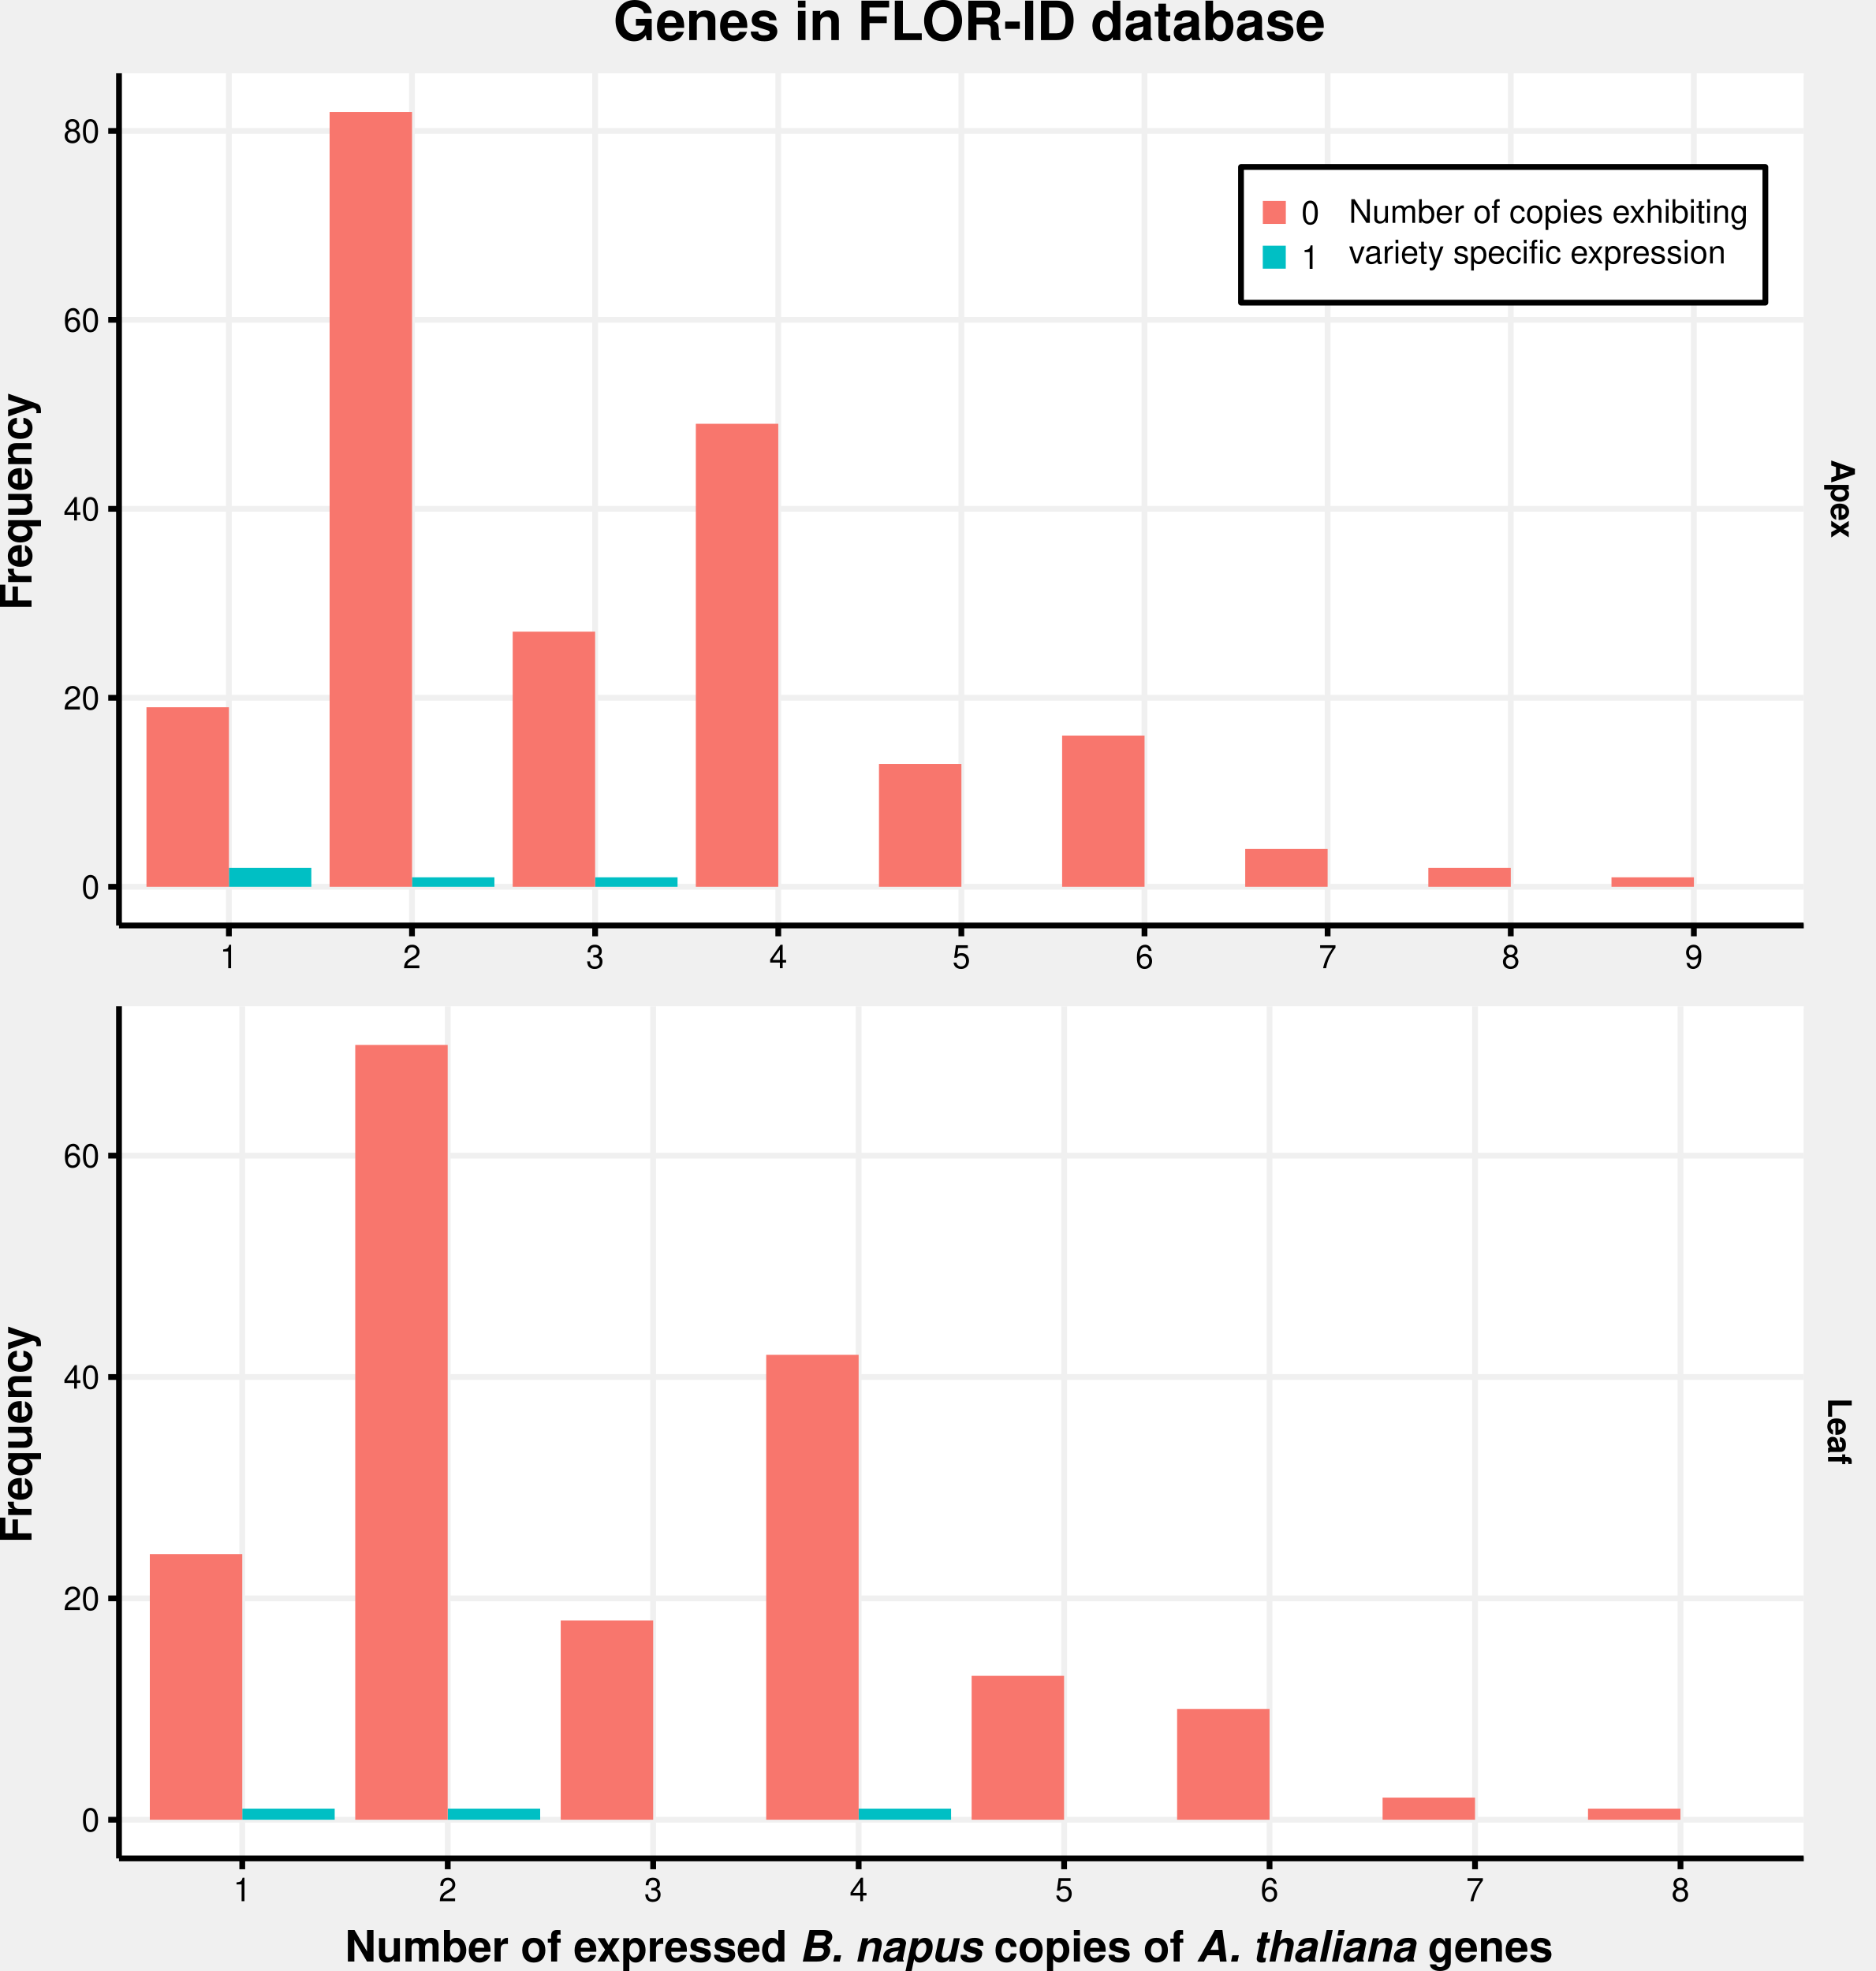
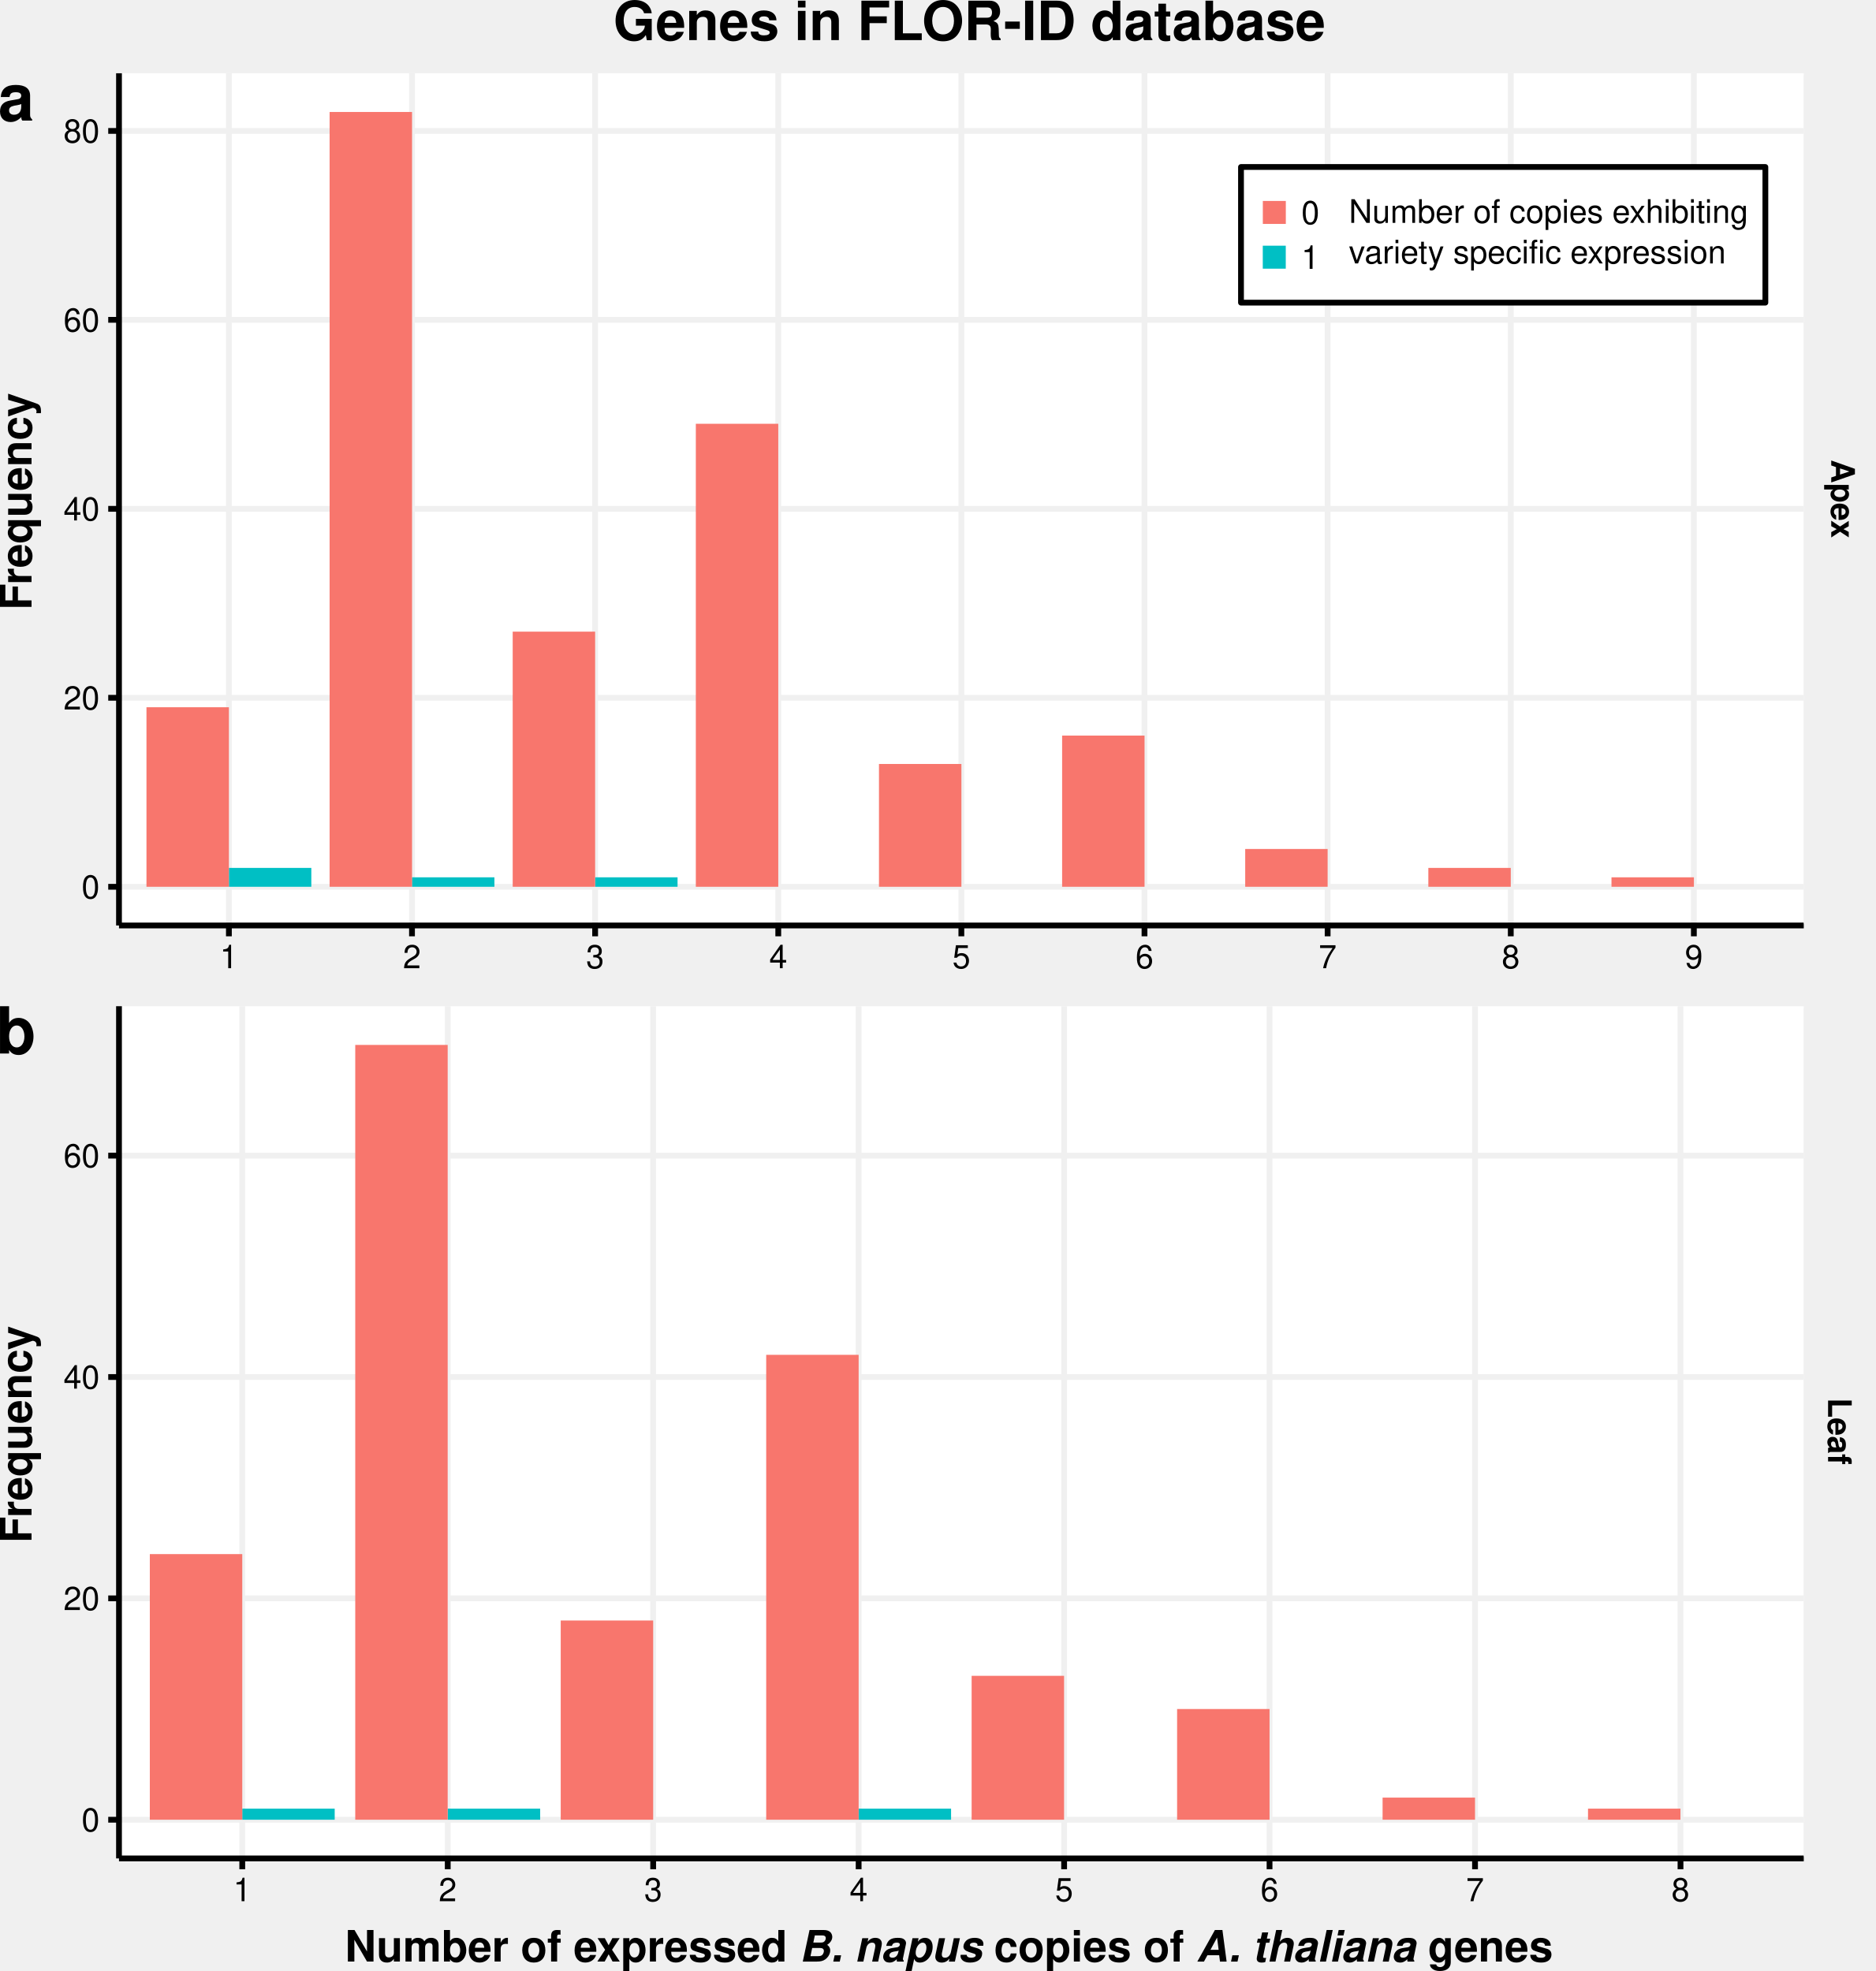
<svg xmlns="http://www.w3.org/2000/svg" width="122.314mm" height="128.582mm" viewBox="0 0 433.398 455.605" id="svg15114" version="1.1">
  <defs id="defs15116" />
  <g id="layer1" transform="translate(-126.1584,-275.9883)">
    <g id="g13017" transform="matrix(1.25,0,0,-1.25,-365.7603,554.4224)">
      <path id="path6288" style="fill:#ffffff;fill-opacity:1;fill-rule:nonzero;stroke:none" d="m 415.535,51.601 311.49,0 0,157.6 -311.49,0 0,-157.6 z" />
      <path id="path6290" style="fill:none;stroke:#f0f0f0;stroke-width:1.07;stroke-linecap:butt;stroke-linejoin:round;stroke-miterlimit:10;stroke-dasharray:none;stroke-opacity:1" d="m 415.535,58.761 311.49,0" />
      <path id="path6292" style="fill:none;stroke:#f0f0f0;stroke-width:1.07;stroke-linecap:butt;stroke-linejoin:round;stroke-miterlimit:10;stroke-dasharray:none;stroke-opacity:1" d="m 415.535,93.711 311.49,0" />
      <path id="path6294" style="fill:none;stroke:#f0f0f0;stroke-width:1.07;stroke-linecap:butt;stroke-linejoin:round;stroke-miterlimit:10;stroke-dasharray:none;stroke-opacity:1" d="m 415.535,128.651 311.49,0" />
      <path id="path6296" style="fill:none;stroke:#f0f0f0;stroke-width:1.07;stroke-linecap:butt;stroke-linejoin:round;stroke-miterlimit:10;stroke-dasharray:none;stroke-opacity:1" d="m 415.535,163.601 311.49,0" />
      <path id="path6298" style="fill:none;stroke:#f0f0f0;stroke-width:1.07;stroke-linecap:butt;stroke-linejoin:round;stroke-miterlimit:10;stroke-dasharray:none;stroke-opacity:1" d="m 415.535,198.541 311.49,0" />
      <path id="path6300" style="fill:none;stroke:#f0f0f0;stroke-width:1.07;stroke-linecap:butt;stroke-linejoin:round;stroke-miterlimit:10;stroke-dasharray:none;stroke-opacity:1" d="m 435.855,51.601 0,157.6" />
      <path id="path6302" style="fill:none;stroke:#f0f0f0;stroke-width:1.07;stroke-linecap:butt;stroke-linejoin:round;stroke-miterlimit:10;stroke-dasharray:none;stroke-opacity:1" d="m 469.705,51.601 0,157.6" />
      <path id="path6304" style="fill:none;stroke:#f0f0f0;stroke-width:1.07;stroke-linecap:butt;stroke-linejoin:round;stroke-miterlimit:10;stroke-dasharray:none;stroke-opacity:1" d="m 503.565,51.601 0,157.6" />
      <path id="path6306" style="fill:none;stroke:#f0f0f0;stroke-width:1.07;stroke-linecap:butt;stroke-linejoin:round;stroke-miterlimit:10;stroke-dasharray:none;stroke-opacity:1" d="m 537.425,51.601 0,157.6" />
      <path id="path6308" style="fill:none;stroke:#f0f0f0;stroke-width:1.07;stroke-linecap:butt;stroke-linejoin:round;stroke-miterlimit:10;stroke-dasharray:none;stroke-opacity:1" d="m 571.275,51.601 0,157.6" />
      <path id="path6310" style="fill:none;stroke:#f0f0f0;stroke-width:1.07;stroke-linecap:butt;stroke-linejoin:round;stroke-miterlimit:10;stroke-dasharray:none;stroke-opacity:1" d="m 605.135,51.601 0,157.6" />
      <path id="path6312" style="fill:none;stroke:#f0f0f0;stroke-width:1.07;stroke-linecap:butt;stroke-linejoin:round;stroke-miterlimit:10;stroke-dasharray:none;stroke-opacity:1" d="m 638.995,51.601 0,157.6" />
      <path id="path6314" style="fill:none;stroke:#f0f0f0;stroke-width:1.07;stroke-linecap:butt;stroke-linejoin:round;stroke-miterlimit:10;stroke-dasharray:none;stroke-opacity:1" d="m 672.855,51.601 0,157.6" />
      <path id="path6316" style="fill:none;stroke:#f0f0f0;stroke-width:1.07;stroke-linecap:butt;stroke-linejoin:round;stroke-miterlimit:10;stroke-dasharray:none;stroke-opacity:1" d="m 706.705,51.601 0,157.6" />
      <path id="path6318" style="fill:#00bfc4;fill-opacity:1;fill-rule:nonzero;stroke:none" d="m 435.855,58.761 15.24,0 0,3.49 -15.24,0 0,-3.49 z" />
      <path id="path6320" style="fill:#f8766d;fill-opacity:1;fill-rule:nonzero;stroke:none" d="m 420.615,58.761 15.24,0 0,33.2 -15.24,0 0,-33.2 z" />
      <path id="path6322" style="fill:#00bfc4;fill-opacity:1;fill-rule:nonzero;stroke:none" d="m 469.705,58.761 15.24,0 0,1.75 -15.24,0 0,-1.75 z" />
      <path id="path6324" style="fill:#f8766d;fill-opacity:1;fill-rule:nonzero;stroke:none" d="m 454.475,58.761 15.24,0 0,143.28 -15.24,0 0,-143.28 z" />
      <path id="path6326" style="fill:#00bfc4;fill-opacity:1;fill-rule:nonzero;stroke:none" d="m 503.565,58.761 15.24,0 0,1.75 -15.24,0 0,-1.75 z" />
      <path id="path6328" style="fill:#f8766d;fill-opacity:1;fill-rule:nonzero;stroke:none" d="m 488.325,58.761 15.24,0 0,47.18 -15.24,0 0,-47.18 z" />
      <path id="path6330" style="fill:#00bfc4;fill-opacity:1;fill-rule:nonzero;stroke:none" d="m 537.425,58.761 15.24,0 0,0 -15.24,0 z" />
      <path id="path6332" style="fill:#f8766d;fill-opacity:1;fill-rule:nonzero;stroke:none" d="m 522.185,58.761 15.24,0 0,85.62 -15.24,0 0,-85.62 z" />
      <path id="path6334" style="fill:#00bfc4;fill-opacity:1;fill-rule:nonzero;stroke:none" d="m 571.275,58.761 15.24,0 0,0 -15.24,0 z" />
      <path id="path6336" style="fill:#f8766d;fill-opacity:1;fill-rule:nonzero;stroke:none" d="m 556.045,58.761 15.24,0 0,22.71 -15.24,0 0,-22.71 z" />
      <path id="path6338" style="fill:#00bfc4;fill-opacity:1;fill-rule:nonzero;stroke:none" d="m 605.135,58.761 15.24,0 0,0 -15.24,0 z" />
      <path id="path6340" style="fill:#f8766d;fill-opacity:1;fill-rule:nonzero;stroke:none" d="m 589.905,58.761 15.24,0 0,27.96 -15.24,0 0,-27.96 z" />
      <path id="path6342" style="fill:#00bfc4;fill-opacity:1;fill-rule:nonzero;stroke:none" d="m 638.995,58.761 15.24,0 0,0 -15.24,0 z" />
      <path id="path6344" style="fill:#f8766d;fill-opacity:1;fill-rule:nonzero;stroke:none" d="m 623.755,58.761 15.24,0 0,6.99 -15.24,0 0,-6.99 z" />
      <path id="path6346" style="fill:#00bfc4;fill-opacity:1;fill-rule:nonzero;stroke:none" d="m 672.855,58.761 15.24,0 0,0 -15.24,0 z" />
      <path id="path6348" style="fill:#f8766d;fill-opacity:1;fill-rule:nonzero;stroke:none" d="m 657.615,58.761 15.24,0 0,3.49 -15.24,0 0,-3.49 z" />
      <path id="path6350" style="fill:#00bfc4;fill-opacity:1;fill-rule:nonzero;stroke:none" d="m 706.705,58.761 15.24,0 0,0 -15.24,0 z" />
      <path id="path6352" style="fill:#f8766d;fill-opacity:1;fill-rule:nonzero;stroke:none" d="m 691.475,58.761 15.24,0 0,1.75 -15.24,0 0,-1.75 z" />
      <path d="m 415.535,51.601 0,157.6" style="fill:none;stroke:#000000;stroke-width:1.07;stroke-linecap:butt;stroke-linejoin:round;stroke-miterlimit:10;stroke-dasharray:none;stroke-opacity:1" id="path6380" />
      <text y="-56.611" x="408.615" transform="scale(1,-1)" style="font-variant:normal;font-weight:normal;font-size:6px;font-family:Helvetica;-inkscape-font-specification:Helvetica;writing-mode:lr-tb;fill:#000000;fill-opacity:1;fill-rule:nonzero;stroke:none" id="text6388">
        <tspan x="408.615" y="-56.611" id="tspan6390">0</tspan>
      </text>
      <text y="-91.551" x="405.275" transform="scale(1,-1)" style="font-variant:normal;font-weight:normal;font-size:6px;font-family:Helvetica;-inkscape-font-specification:Helvetica;writing-mode:lr-tb;fill:#000000;fill-opacity:1;fill-rule:nonzero;stroke:none" id="text6392">
        <tspan x="405.275 408.611" y="-91.551" id="tspan6394">20</tspan>
      </text>
      <text y="-126.501" x="405.275" transform="scale(1,-1)" style="font-variant:normal;font-weight:normal;font-size:6px;font-family:Helvetica;-inkscape-font-specification:Helvetica;writing-mode:lr-tb;fill:#000000;fill-opacity:1;fill-rule:nonzero;stroke:none" id="text6396">
        <tspan x="405.275 408.611" y="-126.501" id="tspan6398">40</tspan>
      </text>
      <text y="-161.441" x="405.275" transform="scale(1,-1)" style="font-variant:normal;font-weight:normal;font-size:6px;font-family:Helvetica;-inkscape-font-specification:Helvetica;writing-mode:lr-tb;fill:#000000;fill-opacity:1;fill-rule:nonzero;stroke:none" id="text6400">
        <tspan x="405.275 408.611" y="-161.441" id="tspan6402">60</tspan>
      </text>
      <text y="-196.391" x="405.275" transform="scale(1,-1)" style="font-variant:normal;font-weight:normal;font-size:6px;font-family:Helvetica;-inkscape-font-specification:Helvetica;writing-mode:lr-tb;fill:#000000;fill-opacity:1;fill-rule:nonzero;stroke:none" id="text6404">
        <tspan x="405.275 408.611" y="-196.391" id="tspan6406">80</tspan>
      </text>
      <path d="m 413.545,58.761 1.99,0" style="fill:none;stroke:#000000;stroke-width:1.07;stroke-linecap:butt;stroke-linejoin:round;stroke-miterlimit:10;stroke-dasharray:none;stroke-opacity:1" id="path6412" />
      <path d="m 413.545,93.711 1.99,0" style="fill:none;stroke:#000000;stroke-width:1.07;stroke-linecap:butt;stroke-linejoin:round;stroke-miterlimit:10;stroke-dasharray:none;stroke-opacity:1" id="path6414" />
      <path d="m 413.545,128.651 1.99,0" style="fill:none;stroke:#000000;stroke-width:1.07;stroke-linecap:butt;stroke-linejoin:round;stroke-miterlimit:10;stroke-dasharray:none;stroke-opacity:1" id="path6416" />
      <path d="m 413.545,163.601 1.99,0" style="fill:none;stroke:#000000;stroke-width:1.07;stroke-linecap:butt;stroke-linejoin:round;stroke-miterlimit:10;stroke-dasharray:none;stroke-opacity:1" id="path6418" />
      <path d="m 413.545,198.541 1.99,0" style="fill:none;stroke:#000000;stroke-width:1.07;stroke-linecap:butt;stroke-linejoin:round;stroke-miterlimit:10;stroke-dasharray:none;stroke-opacity:1" id="path6420" />
      <path d="m 415.535,51.601 311.49,0" style="fill:none;stroke:#000000;stroke-width:1.07;stroke-linecap:butt;stroke-linejoin:round;stroke-miterlimit:10;stroke-dasharray:none;stroke-opacity:1" id="path6436" />
      <path d="m 435.855,49.601 0,2" style="fill:none;stroke:#000000;stroke-width:1.07;stroke-linecap:butt;stroke-linejoin:round;stroke-miterlimit:10;stroke-dasharray:none;stroke-opacity:1" id="path6444" />
      <path d="m 469.705,49.601 0,2" style="fill:none;stroke:#000000;stroke-width:1.07;stroke-linecap:butt;stroke-linejoin:round;stroke-miterlimit:10;stroke-dasharray:none;stroke-opacity:1" id="path6446" />
      <path d="m 503.565,49.601 0,2" style="fill:none;stroke:#000000;stroke-width:1.07;stroke-linecap:butt;stroke-linejoin:round;stroke-miterlimit:10;stroke-dasharray:none;stroke-opacity:1" id="path6448" />
      <path d="m 537.425,49.601 0,2" style="fill:none;stroke:#000000;stroke-width:1.07;stroke-linecap:butt;stroke-linejoin:round;stroke-miterlimit:10;stroke-dasharray:none;stroke-opacity:1" id="path6450" />
      <path d="m 571.275,49.601 0,2" style="fill:none;stroke:#000000;stroke-width:1.07;stroke-linecap:butt;stroke-linejoin:round;stroke-miterlimit:10;stroke-dasharray:none;stroke-opacity:1" id="path6452" />
      <path d="m 605.135,49.601 0,2" style="fill:none;stroke:#000000;stroke-width:1.07;stroke-linecap:butt;stroke-linejoin:round;stroke-miterlimit:10;stroke-dasharray:none;stroke-opacity:1" id="path6454" />
      <path d="m 638.995,49.601 0,2" style="fill:none;stroke:#000000;stroke-width:1.07;stroke-linecap:butt;stroke-linejoin:round;stroke-miterlimit:10;stroke-dasharray:none;stroke-opacity:1" id="path6456" />
      <path d="m 672.855,49.601 0,2" style="fill:none;stroke:#000000;stroke-width:1.07;stroke-linecap:butt;stroke-linejoin:round;stroke-miterlimit:10;stroke-dasharray:none;stroke-opacity:1" id="path6458" />
      <path d="m 706.705,49.601 0,2" style="fill:none;stroke:#000000;stroke-width:1.07;stroke-linecap:butt;stroke-linejoin:round;stroke-miterlimit:10;stroke-dasharray:none;stroke-opacity:1" id="path6460" />
      <text y="-43.701" x="434.185" transform="scale(1,-1)" style="font-variant:normal;font-weight:normal;font-size:6px;font-family:Helvetica;-inkscape-font-specification:Helvetica;writing-mode:lr-tb;fill:#000000;fill-opacity:1;fill-rule:nonzero;stroke:none" id="text6466">
        <tspan x="434.185" y="-43.701" id="tspan6468">1</tspan>
      </text>
      <text y="-43.701" x="468.035" transform="scale(1,-1)" style="font-variant:normal;font-weight:normal;font-size:6px;font-family:Helvetica;-inkscape-font-specification:Helvetica;writing-mode:lr-tb;fill:#000000;fill-opacity:1;fill-rule:nonzero;stroke:none" id="text6470">
        <tspan x="468.035" y="-43.701" id="tspan6472">2</tspan>
      </text>
      <text y="-43.701" x="501.895" transform="scale(1,-1)" style="font-variant:normal;font-weight:normal;font-size:6px;font-family:Helvetica;-inkscape-font-specification:Helvetica;writing-mode:lr-tb;fill:#000000;fill-opacity:1;fill-rule:nonzero;stroke:none" id="text6474">
        <tspan x="501.895" y="-43.701" id="tspan6476">3</tspan>
      </text>
      <text y="-43.701" x="535.755" transform="scale(1,-1)" style="font-variant:normal;font-weight:normal;font-size:6px;font-family:Helvetica;-inkscape-font-specification:Helvetica;writing-mode:lr-tb;fill:#000000;fill-opacity:1;fill-rule:nonzero;stroke:none" id="text6478">
        <tspan x="535.755" y="-43.701" id="tspan6480">4</tspan>
      </text>
      <text y="-43.701" x="569.615" transform="scale(1,-1)" style="font-variant:normal;font-weight:normal;font-size:6px;font-family:Helvetica;-inkscape-font-specification:Helvetica;writing-mode:lr-tb;fill:#000000;fill-opacity:1;fill-rule:nonzero;stroke:none" id="text6482">
        <tspan x="569.615" y="-43.701" id="tspan6484">5</tspan>
      </text>
      <text y="-43.701" x="603.465" transform="scale(1,-1)" style="font-variant:normal;font-weight:normal;font-size:6px;font-family:Helvetica;-inkscape-font-specification:Helvetica;writing-mode:lr-tb;fill:#000000;fill-opacity:1;fill-rule:nonzero;stroke:none" id="text6486">
        <tspan x="603.465" y="-43.701" id="tspan6488">6</tspan>
      </text>
      <text y="-43.701" x="637.325" transform="scale(1,-1)" style="font-variant:normal;font-weight:normal;font-size:6px;font-family:Helvetica;-inkscape-font-specification:Helvetica;writing-mode:lr-tb;fill:#000000;fill-opacity:1;fill-rule:nonzero;stroke:none" id="text6490">
        <tspan x="637.325" y="-43.701" id="tspan6492">7</tspan>
      </text>
      <text y="-43.701" x="671.185" transform="scale(1,-1)" style="font-variant:normal;font-weight:normal;font-size:6px;font-family:Helvetica;-inkscape-font-specification:Helvetica;writing-mode:lr-tb;fill:#000000;fill-opacity:1;fill-rule:nonzero;stroke:none" id="text6494">
        <tspan x="671.185" y="-43.701" id="tspan6496">8</tspan>
      </text>
      <text y="-43.701" x="705.035" transform="scale(1,-1)" style="font-variant:normal;font-weight:normal;font-size:6px;font-family:Helvetica;-inkscape-font-specification:Helvetica;writing-mode:lr-tb;fill:#000000;fill-opacity:1;fill-rule:nonzero;stroke:none" id="text6498">
        <tspan x="705.035" y="-43.701" id="tspan6500">9</tspan>
      </text>
      <g id="g10347-0-8" transform="matrix(0,-1.276496,-1,0,740.3144,254.2865)">
        <path d="m 35.797,0.535 122.512,0 0,12.281 -122.512,0 0,-12.281 z" style="fill:#f0f0f0;fill-opacity:1;fill-rule:nonzero;stroke:#f0f0f0;stroke-width:0.947;stroke-linecap:round;stroke-linejoin:round;stroke-miterlimit:10;stroke-dasharray:none;stroke-opacity:1" id="path10349-9-3" />
      </g>
      <text transform="matrix(0,-1,-1,0,0,0)" style="font-variant:normal;font-weight:bold;font-size:6px;font-family:'Nimbus Sans L';-inkscape-font-specification:NimbusSanL-Bold;writing-mode:lr-tb;fill:#000000;fill-opacity:1;fill-rule:nonzero;stroke:none" id="text10351-5-2" x="-137.749" y="-732.106">
        <tspan x="-137.749 -133.417 -129.751 -126.415" y="-732.106" id="tspan10353-3-28">Apex</tspan>
      </text>
    </g>
    <g id="g12944" transform="matrix(1.25,0,0,-1.25,-372.1225,520.8399)">
      <path id="path6845" style="fill:#ffffff;fill-opacity:1;fill-rule:nonzero;stroke:none" d="m 420.625,-147.789 311.49,0 0,157.6 -311.49,0 0,-157.6 z" />
      <path id="path6847" style="fill:none;stroke:#f0f0f0;stroke-width:1.07;stroke-linecap:butt;stroke-linejoin:round;stroke-miterlimit:10;stroke-dasharray:none;stroke-opacity:1" d="m 420.625,-140.629 311.49,0" />
      <path id="path6849" style="fill:none;stroke:#f0f0f0;stroke-width:1.07;stroke-linecap:butt;stroke-linejoin:round;stroke-miterlimit:10;stroke-dasharray:none;stroke-opacity:1" d="m 420.625,-99.689 311.49,0" />
      <path id="path6851" style="fill:none;stroke:#f0f0f0;stroke-width:1.07;stroke-linecap:butt;stroke-linejoin:round;stroke-miterlimit:10;stroke-dasharray:none;stroke-opacity:1" d="m 420.625,-58.759 311.49,0" />
      <path id="path6853" style="fill:none;stroke:#f0f0f0;stroke-width:1.07;stroke-linecap:butt;stroke-linejoin:round;stroke-miterlimit:10;stroke-dasharray:none;stroke-opacity:1" d="m 420.625,-17.819 311.49,0" />
      <path id="path6855" style="fill:none;stroke:#f0f0f0;stroke-width:1.07;stroke-linecap:butt;stroke-linejoin:round;stroke-miterlimit:10;stroke-dasharray:none;stroke-opacity:1" d="m 443.415,-147.789 0,157.6" />
      <path id="path6857" style="fill:none;stroke:#f0f0f0;stroke-width:1.07;stroke-linecap:butt;stroke-linejoin:round;stroke-miterlimit:10;stroke-dasharray:none;stroke-opacity:1" d="m 481.405,-147.789 0,157.6" />
      <path id="path6859" style="fill:none;stroke:#f0f0f0;stroke-width:1.07;stroke-linecap:butt;stroke-linejoin:round;stroke-miterlimit:10;stroke-dasharray:none;stroke-opacity:1" d="m 519.385,-147.789 0,157.6" />
      <path id="path6861" style="fill:none;stroke:#f0f0f0;stroke-width:1.07;stroke-linecap:butt;stroke-linejoin:round;stroke-miterlimit:10;stroke-dasharray:none;stroke-opacity:1" d="m 557.375,-147.789 0,157.6" />
      <path id="path6863" style="fill:none;stroke:#f0f0f0;stroke-width:1.07;stroke-linecap:butt;stroke-linejoin:round;stroke-miterlimit:10;stroke-dasharray:none;stroke-opacity:1" d="m 595.365,-147.789 0,157.6" />
      <path id="path6865" style="fill:none;stroke:#f0f0f0;stroke-width:1.07;stroke-linecap:butt;stroke-linejoin:round;stroke-miterlimit:10;stroke-dasharray:none;stroke-opacity:1" d="m 633.345,-147.789 0,157.6" />
      <path id="path6867" style="fill:none;stroke:#f0f0f0;stroke-width:1.07;stroke-linecap:butt;stroke-linejoin:round;stroke-miterlimit:10;stroke-dasharray:none;stroke-opacity:1" d="m 671.335,-147.789 0,157.6" />
      <path id="path6869" style="fill:none;stroke:#f0f0f0;stroke-width:1.07;stroke-linecap:butt;stroke-linejoin:round;stroke-miterlimit:10;stroke-dasharray:none;stroke-opacity:1" d="m 709.325,-147.789 0,157.6" />
      <path id="path6871" style="fill:#00bfc4;fill-opacity:1;fill-rule:nonzero;stroke:none" d="m 443.415,-140.629 17.09,0 0,2.05 -17.09,0 0,-2.05 z" />
      <path id="path6873" style="fill:#f8766d;fill-opacity:1;fill-rule:nonzero;stroke:none" d="m 426.325,-140.629 17.09,0 0,49.12 -17.09,0 0,-49.12 z" />
      <path id="path6875" style="fill:#00bfc4;fill-opacity:1;fill-rule:nonzero;stroke:none" d="m 481.405,-140.629 17.09,0 0,2.05 -17.09,0 0,-2.05 z" />
      <path id="path6877" style="fill:#f8766d;fill-opacity:1;fill-rule:nonzero;stroke:none" d="m 464.305,-140.629 17.09,0 0,143.28 -17.09,0 0,-143.28 z" />
      <path id="path6879" style="fill:#00bfc4;fill-opacity:1;fill-rule:nonzero;stroke:none" d="m 519.385,-140.629 17.09,0 0,0 -17.09,0 z" />
      <path id="path6881" style="fill:#f8766d;fill-opacity:1;fill-rule:nonzero;stroke:none" d="m 502.295,-140.629 17.09,0 0,36.84 -17.09,0 0,-36.84 z" />
      <path id="path6883" style="fill:#00bfc4;fill-opacity:1;fill-rule:nonzero;stroke:none" d="m 557.375,-140.629 17.09,0 0,2.05 -17.09,0 0,-2.05 z" />
      <path id="path6885" style="fill:#f8766d;fill-opacity:1;fill-rule:nonzero;stroke:none" d="m 540.285,-140.629 17.09,0 0,85.97 -17.09,0 0,-85.97 z" />
      <path id="path6887" style="fill:#00bfc4;fill-opacity:1;fill-rule:nonzero;stroke:none" d="m 595.365,-140.629 17.09,0 0,0 -17.09,0 z" />
      <path id="path6889" style="fill:#f8766d;fill-opacity:1;fill-rule:nonzero;stroke:none" d="m 578.265,-140.629 17.09,0 0,26.61 -17.09,0 0,-26.61 z" />
      <path id="path6891" style="fill:#00bfc4;fill-opacity:1;fill-rule:nonzero;stroke:none" d="m 633.345,-140.629 17.09,0 0,0 -17.09,0 z" />
      <path id="path6893" style="fill:#f8766d;fill-opacity:1;fill-rule:nonzero;stroke:none" d="m 616.255,-140.629 17.09,0 0,20.47 -17.09,0 0,-20.47 z" />
      <path id="path6895" style="fill:#00bfc4;fill-opacity:1;fill-rule:nonzero;stroke:none" d="m 671.335,-140.629 17.09,0 0,0 -17.09,0 z" />
      <path id="path6897" style="fill:#f8766d;fill-opacity:1;fill-rule:nonzero;stroke:none" d="m 654.245,-140.629 17.09,0 0,4.09 -17.09,0 0,-4.09 z" />
      <path id="path6899" style="fill:#00bfc4;fill-opacity:1;fill-rule:nonzero;stroke:none" d="m 709.325,-140.629 17.09,0 0,0 -17.09,0 z" />
      <path id="path6901" style="fill:#f8766d;fill-opacity:1;fill-rule:nonzero;stroke:none" d="m 692.225,-140.629 17.09,0 0,2.05 -17.09,0 0,-2.05 z" />
      <path d="m 420.625,-147.789 0,157.6" style="fill:none;stroke:#000000;stroke-width:1.07;stroke-linecap:butt;stroke-linejoin:round;stroke-miterlimit:10;stroke-dasharray:none;stroke-opacity:1" id="path6929" />
      <text y="142.779" x="413.705" transform="scale(1,-1)" style="font-variant:normal;font-weight:normal;font-size:6px;font-family:Helvetica;-inkscape-font-specification:Helvetica;writing-mode:lr-tb;fill:#000000;fill-opacity:1;fill-rule:nonzero;stroke:none" id="text6937">
        <tspan x="413.705" y="142.779" id="tspan6939">0</tspan>
      </text>
      <text y="101.849" x="410.365" transform="scale(1,-1)" style="font-variant:normal;font-weight:normal;font-size:6px;font-family:Helvetica;-inkscape-font-specification:Helvetica;writing-mode:lr-tb;fill:#000000;fill-opacity:1;fill-rule:nonzero;stroke:none" id="text6941">
        <tspan x="410.365 413.701" y="101.849" id="tspan6943">20</tspan>
      </text>
      <text y="60.909" x="410.365" transform="scale(1,-1)" style="font-variant:normal;font-weight:normal;font-size:6px;font-family:Helvetica;-inkscape-font-specification:Helvetica;writing-mode:lr-tb;fill:#000000;fill-opacity:1;fill-rule:nonzero;stroke:none" id="text6945">
        <tspan x="410.365 413.701" y="60.909" id="tspan6947">40</tspan>
      </text>
      <text y="19.969" x="410.365" transform="scale(1,-1)" style="font-variant:normal;font-weight:normal;font-size:6px;font-family:Helvetica;-inkscape-font-specification:Helvetica;writing-mode:lr-tb;fill:#000000;fill-opacity:1;fill-rule:nonzero;stroke:none" id="text6949">
        <tspan x="410.365 413.701" y="19.969" id="tspan6951">60</tspan>
      </text>
      <path d="m 418.635,-140.629 1.99,0" style="fill:none;stroke:#000000;stroke-width:1.07;stroke-linecap:butt;stroke-linejoin:round;stroke-miterlimit:10;stroke-dasharray:none;stroke-opacity:1" id="path6957" />
      <path d="m 418.635,-99.689 1.99,0" style="fill:none;stroke:#000000;stroke-width:1.07;stroke-linecap:butt;stroke-linejoin:round;stroke-miterlimit:10;stroke-dasharray:none;stroke-opacity:1" id="path6959" />
      <path d="m 418.635,-58.759 1.99,0" style="fill:none;stroke:#000000;stroke-width:1.07;stroke-linecap:butt;stroke-linejoin:round;stroke-miterlimit:10;stroke-dasharray:none;stroke-opacity:1" id="path6961" />
      <path d="m 418.635,-17.819 1.99,0" style="fill:none;stroke:#000000;stroke-width:1.07;stroke-linecap:butt;stroke-linejoin:round;stroke-miterlimit:10;stroke-dasharray:none;stroke-opacity:1" id="path6963" />
      <path d="m 420.625,-147.789 311.49,0" style="fill:none;stroke:#000000;stroke-width:1.07;stroke-linecap:butt;stroke-linejoin:round;stroke-miterlimit:10;stroke-dasharray:none;stroke-opacity:1" id="path6979" />
      <path d="m 443.415,-149.789 0,2" style="fill:none;stroke:#000000;stroke-width:1.07;stroke-linecap:butt;stroke-linejoin:round;stroke-miterlimit:10;stroke-dasharray:none;stroke-opacity:1" id="path6987" />
      <path d="m 481.405,-149.789 0,2" style="fill:none;stroke:#000000;stroke-width:1.07;stroke-linecap:butt;stroke-linejoin:round;stroke-miterlimit:10;stroke-dasharray:none;stroke-opacity:1" id="path6989" />
      <path d="m 519.385,-149.789 0,2" style="fill:none;stroke:#000000;stroke-width:1.07;stroke-linecap:butt;stroke-linejoin:round;stroke-miterlimit:10;stroke-dasharray:none;stroke-opacity:1" id="path6991" />
      <path d="m 557.375,-149.789 0,2" style="fill:none;stroke:#000000;stroke-width:1.07;stroke-linecap:butt;stroke-linejoin:round;stroke-miterlimit:10;stroke-dasharray:none;stroke-opacity:1" id="path6993" />
      <path d="m 595.365,-149.789 0,2" style="fill:none;stroke:#000000;stroke-width:1.07;stroke-linecap:butt;stroke-linejoin:round;stroke-miterlimit:10;stroke-dasharray:none;stroke-opacity:1" id="path6995" />
      <path d="m 633.345,-149.789 0,2" style="fill:none;stroke:#000000;stroke-width:1.07;stroke-linecap:butt;stroke-linejoin:round;stroke-miterlimit:10;stroke-dasharray:none;stroke-opacity:1" id="path6997" />
      <path d="m 671.335,-149.789 0,2" style="fill:none;stroke:#000000;stroke-width:1.07;stroke-linecap:butt;stroke-linejoin:round;stroke-miterlimit:10;stroke-dasharray:none;stroke-opacity:1" id="path6999" />
      <path d="m 709.325,-149.789 0,2" style="fill:none;stroke:#000000;stroke-width:1.07;stroke-linecap:butt;stroke-linejoin:round;stroke-miterlimit:10;stroke-dasharray:none;stroke-opacity:1" id="path7001" />
      <text y="155.689" x="441.745" transform="scale(1,-1)" style="font-variant:normal;font-weight:normal;font-size:6px;font-family:Helvetica;-inkscape-font-specification:Helvetica;writing-mode:lr-tb;fill:#000000;fill-opacity:1;fill-rule:nonzero;stroke:none" id="text7007">
        <tspan x="441.745" y="155.689" id="tspan7009">1</tspan>
      </text>
      <text y="155.689" x="479.735" transform="scale(1,-1)" style="font-variant:normal;font-weight:normal;font-size:6px;font-family:Helvetica;-inkscape-font-specification:Helvetica;writing-mode:lr-tb;fill:#000000;fill-opacity:1;fill-rule:nonzero;stroke:none" id="text7011">
        <tspan x="479.735" y="155.689" id="tspan7013">2</tspan>
      </text>
      <text y="155.689" x="517.725" transform="scale(1,-1)" style="font-variant:normal;font-weight:normal;font-size:6px;font-family:Helvetica;-inkscape-font-specification:Helvetica;writing-mode:lr-tb;fill:#000000;fill-opacity:1;fill-rule:nonzero;stroke:none" id="text7015">
        <tspan x="517.725" y="155.689" id="tspan7017">3</tspan>
      </text>
      <text y="155.689" x="555.705" transform="scale(1,-1)" style="font-variant:normal;font-weight:normal;font-size:6px;font-family:Helvetica;-inkscape-font-specification:Helvetica;writing-mode:lr-tb;fill:#000000;fill-opacity:1;fill-rule:nonzero;stroke:none" id="text7019">
        <tspan x="555.705" y="155.689" id="tspan7021">4</tspan>
      </text>
      <text y="155.689" x="593.695" transform="scale(1,-1)" style="font-variant:normal;font-weight:normal;font-size:6px;font-family:Helvetica;-inkscape-font-specification:Helvetica;writing-mode:lr-tb;fill:#000000;fill-opacity:1;fill-rule:nonzero;stroke:none" id="text7023">
        <tspan x="593.695" y="155.689" id="tspan7025">5</tspan>
      </text>
      <text y="155.689" x="631.675" transform="scale(1,-1)" style="font-variant:normal;font-weight:normal;font-size:6px;font-family:Helvetica;-inkscape-font-specification:Helvetica;writing-mode:lr-tb;fill:#000000;fill-opacity:1;fill-rule:nonzero;stroke:none" id="text7027">
        <tspan x="631.675" y="155.689" id="tspan7029">6</tspan>
      </text>
      <text y="155.689" x="669.665" transform="scale(1,-1)" style="font-variant:normal;font-weight:normal;font-size:6px;font-family:Helvetica;-inkscape-font-specification:Helvetica;writing-mode:lr-tb;fill:#000000;fill-opacity:1;fill-rule:nonzero;stroke:none" id="text7031">
        <tspan x="669.665" y="155.689" id="tspan7033">7</tspan>
      </text>
      <text y="155.689" x="707.655" transform="scale(1,-1)" style="font-variant:normal;font-weight:normal;font-size:6px;font-family:Helvetica;-inkscape-font-specification:Helvetica;writing-mode:lr-tb;fill:#000000;fill-opacity:1;fill-rule:nonzero;stroke:none" id="text7035">
        <tspan x="707.655" y="155.689" id="tspan7037">8</tspan>
      </text>
      <g id="g10347-0-9-9" transform="matrix(0,-1.276501,-1,0,745.4042,54.90097)">
        <path d="m 35.797,0.535 122.512,0 0,12.281 -122.512,0 0,-12.281 z" style="fill:#f0f0f0;fill-opacity:1;fill-rule:nonzero;stroke:#f0f0f0;stroke-width:0.947;stroke-linecap:round;stroke-linejoin:round;stroke-miterlimit:10;stroke-dasharray:none;stroke-opacity:1" id="path10349-9-7-5" />
      </g>
      <text transform="matrix(0,-1,-1,0,0,0)" style="font-variant:normal;font-weight:bold;font-size:6px;font-family:'Nimbus Sans L';-inkscape-font-specification:NimbusSanL-Bold;writing-mode:lr-tb;fill:#000000;fill-opacity:1;fill-rule:nonzero;stroke:none" id="text10351-5-3-8" x="62.634" y="-736.611">
        <tspan y="-736.611" x="62.634" id="tspan10353-3-2-2">Leaf</tspan>
      </text>
    </g>
    <text id="text286-2" style="font-variant:normal;font-weight:bold;font-size:10px;font-family:Helvetica;-inkscape-font-specification:Helvetica-Bold;writing-mode:lr-tb;fill:#000000;fill-opacity:1;fill-rule:nonzero;stroke:none" transform="matrix(0,-1,1,0,0,0)" x="-417" y="133.448">
      <tspan id="tspan288-8" x="-417" y="133.448">Frequency</tspan>
    </text>
    <text id="text286-2-3" style="font-variant:normal;font-weight:bold;font-size:10px;font-family:Helvetica;-inkscape-font-specification:Helvetica-Bold;writing-mode:lr-tb;fill:#000000;fill-opacity:1;fill-rule:nonzero;stroke:none" transform="matrix(0,-1,1,0,0,0)" x="-632.656" y="133.448">
      <tspan id="tspan288-8-6" x="-632.656" y="133.448">Frequency</tspan>
    </text>
    <text id="text278-0" style="font-variant:normal;font-weight:bold;font-size:10px;font-family:Helvetica;-inkscape-font-specification:Helvetica-Bold;writing-mode:lr-tb;fill:#000000;fill-opacity:1;fill-rule:nonzero;stroke:none" x="205.868" y="729.413">
      <tspan id="tspan280-8" x="205.868" y="729.413">Number of expressed <tspan style="font-style:italic;font-variant:normal;font-weight:bold;font-stretch:normal;font-family:Helvetica;-inkscape-font-specification:'Helvetica Bold Italic'" id="tspan9909-1">B. napus</tspan>
+ 
 copies of <tspan style="font-style:italic;font-variant:normal;font-weight:bold;font-stretch:normal;font-family:Helvetica;-inkscape-font-specification:'Helvetica Bold Italic'" id="tspan9911-3">A. thaliana</tspan>
+ 
 genes</tspan>
    </text>
    <text id="text388-8" style="font-variant:normal;font-weight:bold;font-size:12.5px;font-family:Helvetica;-inkscape-font-specification:Helvetica-Bold;writing-mode:lr-tb;fill:#000000;fill-opacity:1;fill-rule:nonzero;stroke:none" x="267.886" y="285.251">
      <tspan id="tspan390-1" x="267.886" y="285.251">Genes in FLOR-ID database</tspan>
    </text>
    <g id="g13238" transform="matrix(1.25,0,0,-1.25,-377.7603,552.0608)">
      <rect transform="scale(1,-1)" y="-189.977" x="632.578" height="25.082" width="96.948" id="rect9235-2-3" style="opacity:1;fill:#ffffff;fill-opacity:1;stroke:#000000;stroke-width:1.07;stroke-linecap:round;stroke-linejoin:round;stroke-miterlimit:10;stroke-dasharray:none;stroke-dashoffset:0;stroke-opacity:1" />
      <g transform="translate(339.911,228.156)" id="g9972-8">
        <g id="g9992-7" transform="translate(0,-4.137711)">
          <g transform="translate(107.3136,-59.52966)" id="g9919-4">
            <path id="path320-5" style="fill:#ffffff;fill-opacity:1;fill-rule:nonzero;stroke:none" d="m 188.68,14.25 5.67,0 0,5.67 -5.67,0 0,-5.67 z" />
            <path id="path326-5" style="fill:#f8766d;fill-opacity:1;fill-rule:nonzero;stroke:none" d="m 189.39,14.96 4.25,0 0,4.25 -4.25,0 0,-4.25 z" />
            <text id="text356-7" style="font-variant:normal;font-weight:normal;font-size:6px;font-family:Helvetica;-inkscape-font-specification:Helvetica;writing-mode:lr-tb;fill:#000000;fill-opacity:1;fill-rule:nonzero;stroke:none" transform="scale(1,-1)" x="196.51" y="-14.93">
              <tspan id="tspan358-2" y="-14.93" x="196.51">0</tspan>
            </text>
          </g>
          <g transform="translate(105.7293,-59.52966)" id="g9913-8">
            <path id="path332-1" style="fill:#ffffff;fill-opacity:1;fill-rule:nonzero;stroke:none" d="m 190.264,5.975 5.67,0 0,5.67 -5.67,0 0,-5.67 z" />
            <path id="path338-0" style="fill:#00bfc4;fill-opacity:1;fill-rule:nonzero;stroke:none" d="m 190.964,6.685 4.25,0 0,4.25 -4.25,0 0,-4.25 z" />
            <text id="text364-6" style="font-variant:normal;font-weight:normal;font-size:6px;font-family:Helvetica;-inkscape-font-specification:Helvetica;writing-mode:lr-tb;fill:#000000;fill-opacity:1;fill-rule:nonzero;stroke:none" transform="scale(1,-1)" x="198.084" y="-6.655">
              <tspan id="tspan366-5" y="-6.655" x="198.084">1</tspan>
            </text>
          </g>
        </g>
        <text id="text278-2-4" style="font-variant:normal;font-weight:bold;font-size:8px;font-family:Helvetica;-inkscape-font-specification:Helvetica-Bold;writing-mode:lr-tb;fill:#000000;fill-opacity:1;fill-rule:nonzero;stroke:none" x="312.608" y="48.512" transform="scale(1,-1)">
          <tspan id="tspan280-2-8" x="312.608" y="48.512" style="font-style:normal;font-variant:normal;font-weight:normal;font-stretch:normal;font-size:6px;font-family:Helvetica;-inkscape-font-specification:Helvetica">Number of copies exhibiting</tspan>
          <tspan x="312.608" y="56.012" style="font-style:normal;font-variant:normal;font-weight:normal;font-stretch:normal;font-size:6px;font-family:Helvetica;-inkscape-font-specification:Helvetica" id="tspan9955-0">variety specific expression</tspan>
        </text>
      </g>
    </g>
+     <text y="519.512" x="125.273" id="text302-9-3-2-2-0-1" style="font-variant:normal;font-weight:bold;font-size:7.5px;font-family:Helvetica;-inkscape-font-specification:Helvetica-Bold;writing-mode:lr-tb;fill:#000000;fill-opacity:1;fill-rule:nonzero;stroke:none">
+       <tspan style="font-size:15px" id="tspan304-92-3-4-6-7-0" x="125.273" y="519.512">b</tspan>
+     </text>
+     <g id="g4581" transform="translate(-12.41697,162.682)">
+       <text style="font-variant:normal;font-weight:bold;font-size:7.5px;font-family:Helvetica;-inkscape-font-specification:Helvetica-Bold;writing-mode:lr-tb;fill:#000000;fill-opacity:1;fill-rule:nonzero;stroke:none" id="text302-9-3-21-4-0-6" x="138.155" y="141.174">
+         <tspan y="141.174" x="138.155" id="tspan304-92-3-42-2-3-5" style="font-size:15px">a</tspan>
+       </text>
+     </g>
  </g>
</svg>
